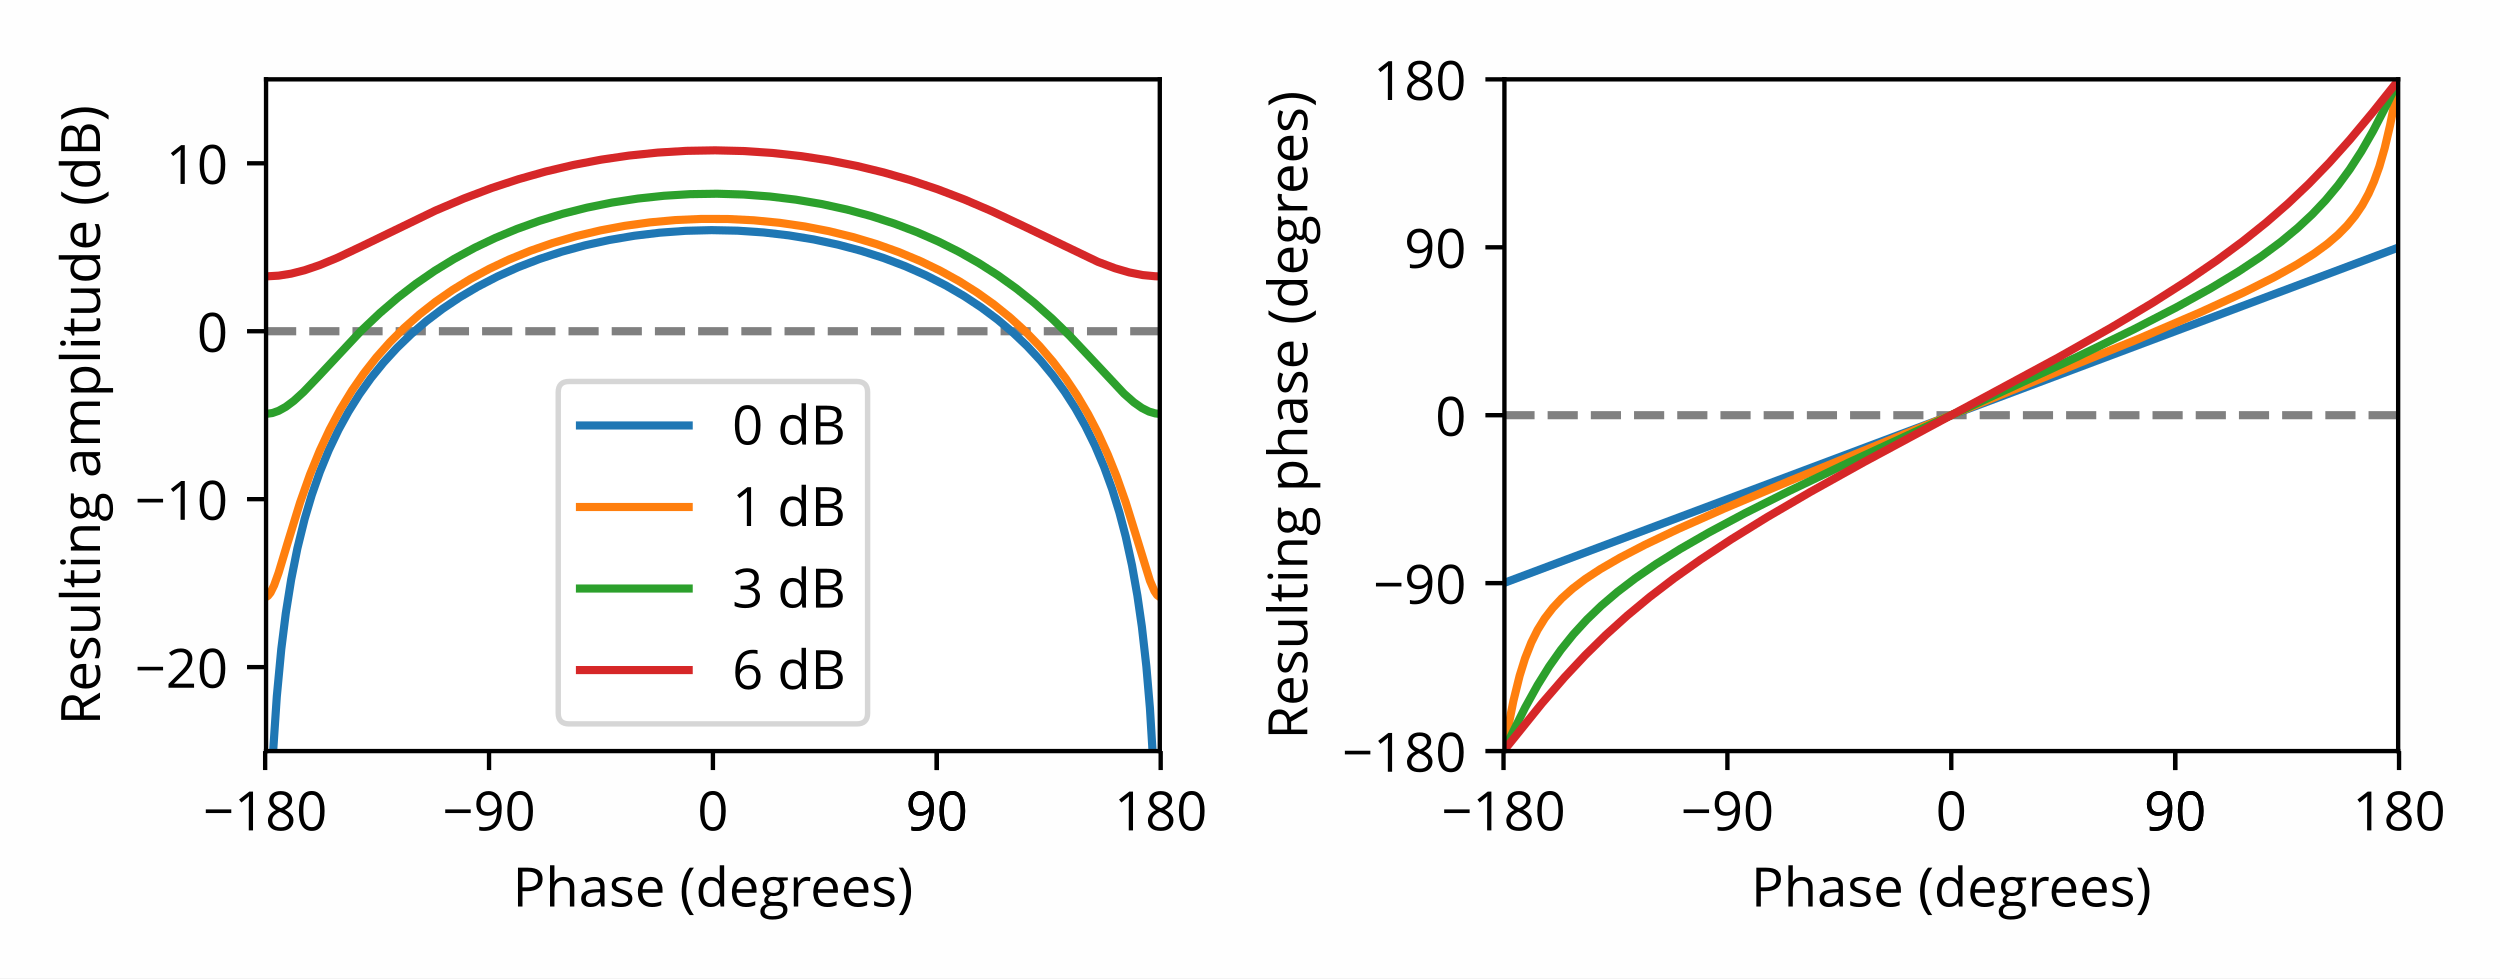
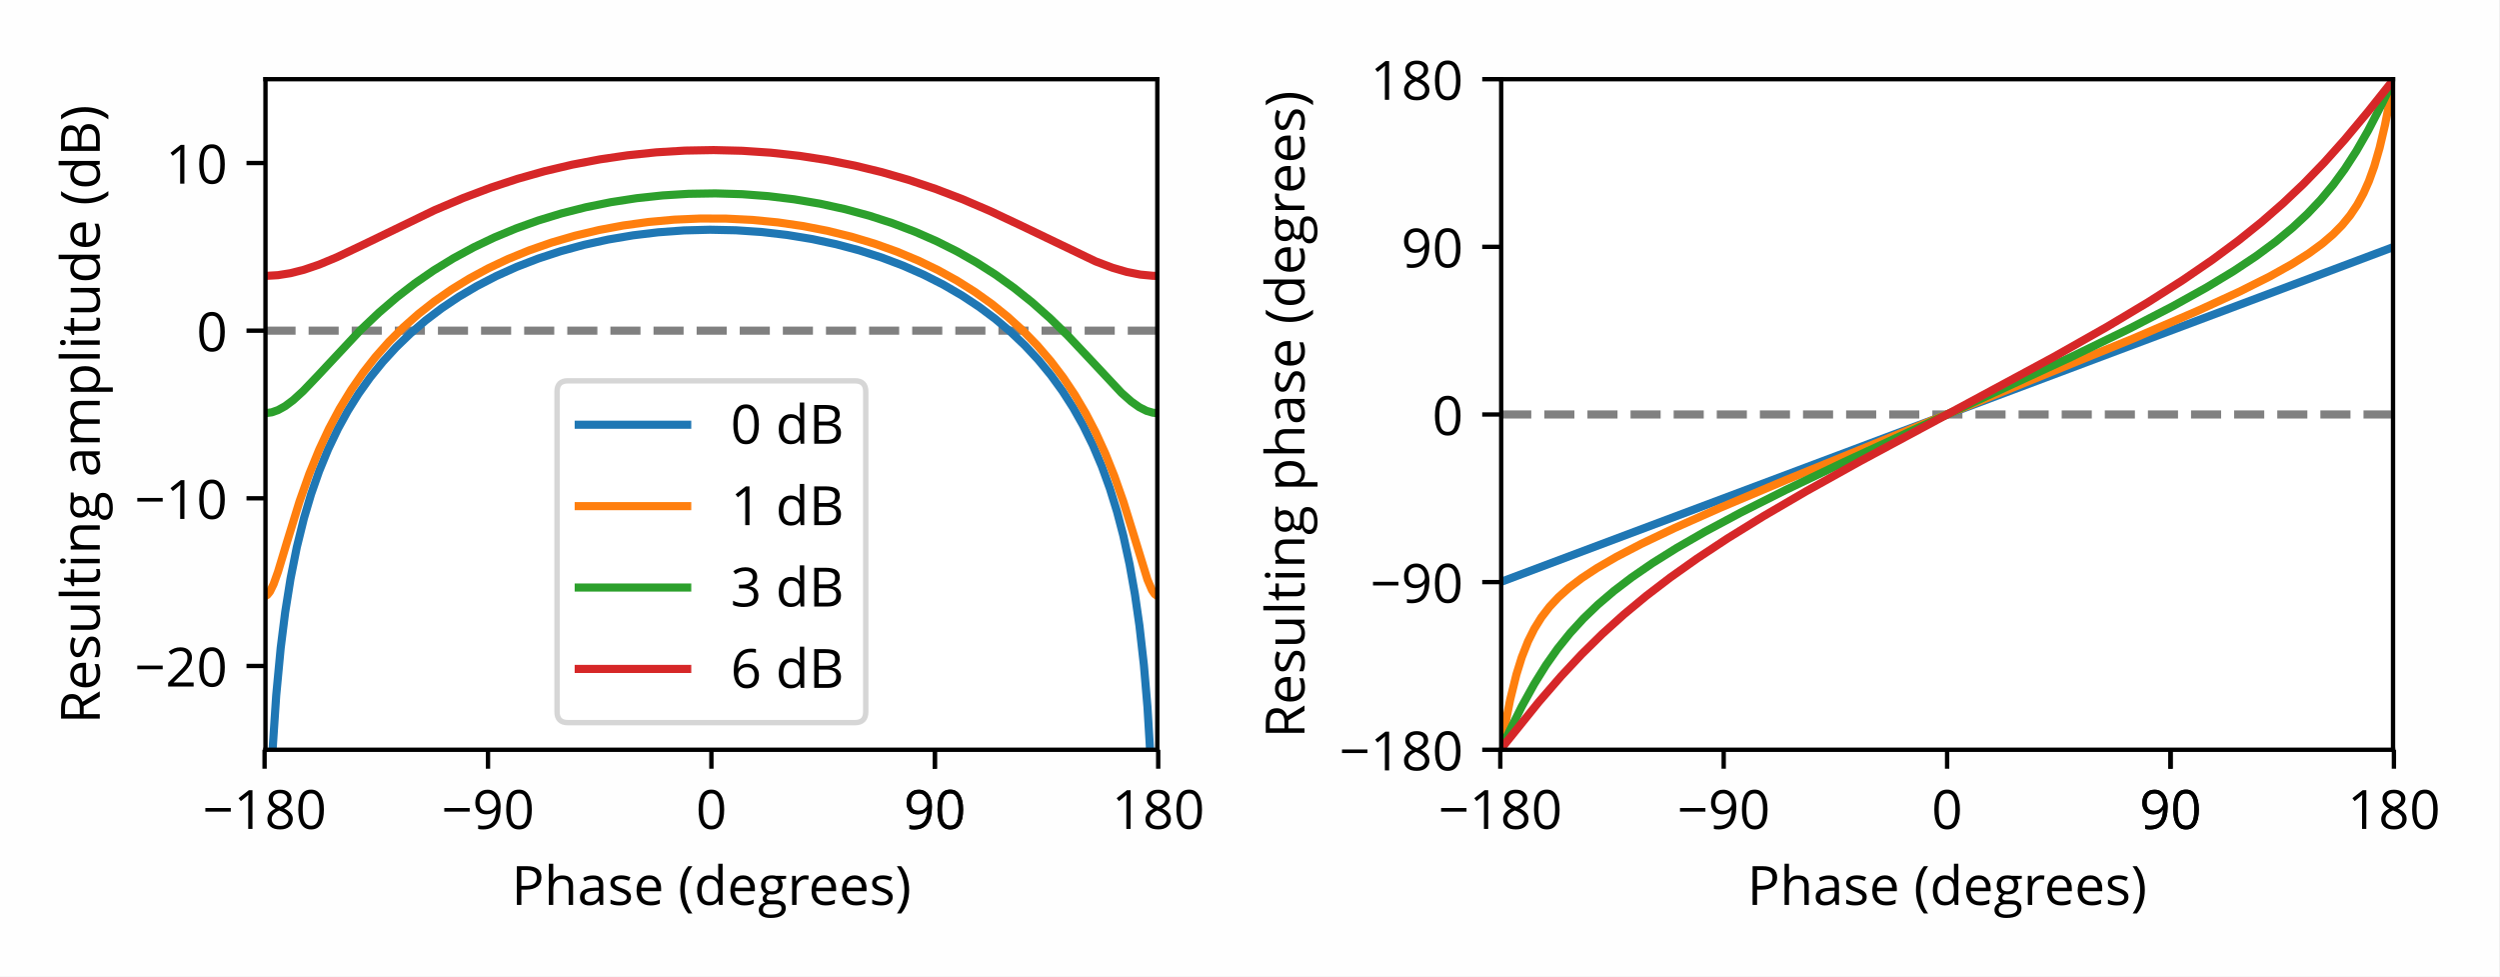
- <svg xmlns="http://www.w3.org/2000/svg" xmlns:xlink="http://www.w3.org/1999/xlink" height="180pt" version="1.1" viewBox="0 0 460 180" width="460pt">
+ <svg xmlns="http://www.w3.org/2000/svg" xmlns:xlink="http://www.w3.org/1999/xlink" height="180pt" version="1.1" viewBox="0 0 460.8 180" width="460.8pt">
  <defs>
    <style type="text/css">
*{stroke-linecap:butt;stroke-linejoin:round;}
  </style>
  </defs>
  <g id="figure_1">
    <g id="patch_1">
      <path d="M 0 180  L 460.8 180  L 460.8 0  L 0 0  z " style="fill:#fefefe;" />
    </g>
    <g id="axes_1">
      <g id="patch_2">
        <path d="M 48.953 138.197  L 213.401 138.197  L 213.401 14.599  L 48.953 14.599  z " style="fill:#ffffff;" />
      </g>
      <g id="line2d_1">
-         <path clip-path="url(#p3779d4f856)" d="M 48.953 60.948  L 213.401 60.948  " style="fill:none;stroke:#808080;stroke-dasharray:5.55,2.4;stroke-dashoffset:0;stroke-width:1.5;" />
+         <path clip-path="url(#p108be57c92)" d="M 48.953 60.948  L 213.401 60.948  " style="fill:none;stroke:#808080;stroke-dasharray:5.55,2.4;stroke-dashoffset:0;stroke-width:1.5;" />
      </g>
      <g id="matplotlib.axis_1">
        <g id="xtick_1">
          <g id="line2d_2">
            <defs>
              <path d="M 0 0  L 0 3.5  " id="md2b323b55f" style="stroke:#000000;stroke-width:0.8;" />
            </defs>
            <g>
              <use style="stroke:#000000;stroke-width:0.8;" x="48.788" xlink:href="#md2b323b55f" y="138.197" />
            </g>
          </g>
          <g id="text_1">
            <text style="font-family:Open Sans;font-size:10px;font-style:normal;font-weight:normal;text-anchor:middle;" transform="rotate(-0, 48.78818, 152.7953)" x="48.788" y="152.795">−180</text>
          </g>
        </g>
        <g id="xtick_2">
          <g id="line2d_3">
            <g>
              <use style="stroke:#000000;stroke-width:0.8;" x="89.983" xlink:href="#md2b323b55f" y="138.197" />
            </g>
          </g>
          <g id="text_2">
            <text style="font-family:Open Sans;font-size:10px;font-style:normal;font-weight:normal;text-anchor:middle;" transform="rotate(-0, 89.98255, 152.7953)" x="89.983" y="152.795">−90</text>
          </g>
        </g>
        <g id="xtick_3">
          <g id="line2d_4">
            <g>
              <use style="stroke:#000000;stroke-width:0.8;" x="131.177" xlink:href="#md2b323b55f" y="138.197" />
            </g>
          </g>
          <g id="text_3">
            <text style="font-family:Open Sans;font-size:10px;font-style:normal;font-weight:normal;text-anchor:middle;" transform="rotate(-0, 131.1769, 152.7953)" x="131.177" y="152.795">0</text>
          </g>
        </g>
        <g id="xtick_4">
          <g id="line2d_5">
            <g>
              <use style="stroke:#000000;stroke-width:0.8;" x="172.371" xlink:href="#md2b323b55f" y="138.197" />
            </g>
          </g>
          <g id="text_4">
            <text style="font-family:Open Sans;font-size:10px;font-style:normal;font-weight:normal;text-anchor:middle;" transform="rotate(-0, 172.3713, 152.7953)" x="172.371" y="152.795">90</text>
          </g>
        </g>
        <g id="xtick_5">
          <g id="line2d_6">
            <g>
              <use style="stroke:#000000;stroke-width:0.8;" x="172.371" xlink:href="#md2b323b55f" y="138.197" />
            </g>
          </g>
          <g id="text_5">
            <text style="font-family:Open Sans;font-size:10px;font-style:normal;font-weight:normal;text-anchor:middle;" transform="rotate(-0, 172.3713, 152.7953)" x="172.371" y="152.795">90</text>
          </g>
        </g>
        <g id="xtick_6">
          <g id="line2d_7">
            <g>
              <use style="stroke:#000000;stroke-width:0.8;" x="213.566" xlink:href="#md2b323b55f" y="138.197" />
            </g>
          </g>
          <g id="text_6">
            <text style="font-family:Open Sans;font-size:10px;font-style:normal;font-weight:normal;text-anchor:middle;" transform="rotate(-0, 213.5656, 152.7953)" x="213.566" y="152.795">180</text>
          </g>
        </g>
        <g id="text_7">
          <text style="font-family:Open Sans;font-size:10px;font-style:normal;font-weight:normal;text-anchor:middle;" transform="rotate(-0, 131.1769, 166.7969)" x="131.177" y="166.797">Phase (degrees)</text>
        </g>
      </g>
      <g id="matplotlib.axis_2">
        <g id="ytick_1">
          <g id="line2d_8">
            <defs>
              <path d="M 0 0  L -3.5 0  " id="m51ee4c0240" style="stroke:#000000;stroke-width:0.8;" />
            </defs>
            <g>
              <use style="stroke:#000000;stroke-width:0.8;" x="48.953" xlink:href="#m51ee4c0240" y="122.747" />
            </g>
          </g>
          <g id="text_8">
            <text style="font-family:Open Sans;font-size:10px;font-style:normal;font-weight:normal;text-anchor:end;" transform="rotate(-0, 41.95312, 126.5464)" x="41.953" y="126.546">−20</text>
          </g>
        </g>
        <g id="ytick_2">
          <g id="line2d_9">
            <g>
              <use style="stroke:#000000;stroke-width:0.8;" x="48.953" xlink:href="#m51ee4c0240" y="91.848" />
            </g>
          </g>
          <g id="text_9">
            <text style="font-family:Open Sans;font-size:10px;font-style:normal;font-weight:normal;text-anchor:end;" transform="rotate(-0, 41.95312, 95.64697)" x="41.953" y="95.647">−10</text>
          </g>
        </g>
        <g id="ytick_3">
          <g id="line2d_10">
            <g>
              <use style="stroke:#000000;stroke-width:0.8;" x="48.953" xlink:href="#m51ee4c0240" y="60.948" />
            </g>
          </g>
          <g id="text_10">
            <text style="font-family:Open Sans;font-size:10px;font-style:normal;font-weight:normal;text-anchor:end;" transform="rotate(-0, 41.95312, 64.74756)" x="41.953" y="64.748">0</text>
          </g>
        </g>
        <g id="ytick_4">
          <g id="line2d_11">
            <g>
              <use style="stroke:#000000;stroke-width:0.8;" x="48.953" xlink:href="#m51ee4c0240" y="30.049" />
            </g>
          </g>
          <g id="text_11">
            <text style="font-family:Open Sans;font-size:10px;font-style:normal;font-weight:normal;text-anchor:end;" transform="rotate(-0, 41.95312, 33.84815)" x="41.953" y="33.848">10</text>
          </g>
        </g>
        <g id="text_12">
          <text style="font-family:Open Sans;font-size:10px;font-style:normal;font-weight:normal;text-anchor:middle;" transform="rotate(-90, 18.39844, 76.39805)" x="18.398" y="76.398">Resulting amplitude (dB)</text>
        </g>
      </g>
      <g id="line2d_12">
-         <path clip-path="url(#p3779d4f856)" d="M 49.095 181  L 49.283 167.506  L 49.778 148.904  L 50.273 138.024  L 50.932 128.158  L 51.757 119.431  L 52.582 112.862  L 53.572 106.654  L 54.726 100.871  L 56.046 95.514  L 57.365 91.064  L 58.85 86.825  L 60.499 82.809  L 62.313 79.018  L 64.128 75.725  L 66.107 72.574  L 68.251 69.57  L 70.561 66.718  L 73.035 64.017  L 75.674 61.467  L 78.478 59.067  L 81.447 56.817  L 84.581 54.717  L 87.88 52.767  L 91.508 50.888  L 95.302 49.184  L 99.261 47.655  L 103.384 46.304  L 107.673 45.135  L 112.126 44.156  L 116.744 43.374  L 121.363 42.818  L 126.146 42.469  L 130.929 42.345  L 135.713 42.446  L 140.496 42.771  L 145.115 43.304  L 149.733 44.061  L 154.186 45.015  L 158.475 46.157  L 162.598 47.48  L 166.557 48.979  L 170.351 50.652  L 173.979 52.495  L 177.443 54.511  L 180.577 56.584  L 183.546 58.803  L 186.35 61.169  L 188.989 63.68  L 191.463 66.338  L 193.773 69.14  L 195.917 72.086  L 197.896 75.171  L 199.71 78.386  L 201.525 82.076  L 203.174 85.97  L 204.659 90.061  L 205.978 94.329  L 207.133 98.733  L 208.287 104.02  L 209.277 109.578  L 210.102 115.299  L 210.927 122.59  L 211.586 130.306  L 212.246 141.184  L 212.741 153.797  L 213.071 167.506  L 213.259 181  L 213.259 181  " style="fill:none;stroke:#1f77b4;stroke-linecap:square;stroke-width:1.5;" />
+         <path clip-path="url(#p108be57c92)" d="M 49.095 181  L 49.283 167.506  L 49.778 148.904  L 50.273 138.024  L 50.932 128.158  L 51.757 119.431  L 52.582 112.862  L 53.572 106.654  L 54.726 100.871  L 56.046 95.514  L 57.365 91.064  L 58.85 86.825  L 60.499 82.809  L 62.313 79.018  L 64.128 75.725  L 66.107 72.574  L 68.251 69.57  L 70.561 66.718  L 73.035 64.017  L 75.674 61.467  L 78.478 59.067  L 81.447 56.817  L 84.581 54.717  L 87.88 52.767  L 91.508 50.888  L 95.302 49.184  L 99.261 47.655  L 103.384 46.304  L 107.673 45.135  L 112.126 44.156  L 116.744 43.374  L 121.363 42.818  L 126.146 42.469  L 130.929 42.345  L 135.713 42.446  L 140.496 42.771  L 145.115 43.304  L 149.733 44.061  L 154.186 45.015  L 158.475 46.157  L 162.598 47.48  L 166.557 48.979  L 170.351 50.652  L 173.979 52.495  L 177.443 54.511  L 180.577 56.584  L 183.546 58.803  L 186.35 61.169  L 188.989 63.68  L 191.463 66.338  L 193.773 69.14  L 195.917 72.086  L 197.896 75.171  L 199.71 78.386  L 201.525 82.076  L 203.174 85.97  L 204.659 90.061  L 205.978 94.329  L 207.133 98.733  L 208.287 104.02  L 209.277 109.578  L 210.102 115.299  L 210.927 122.59  L 211.586 130.306  L 212.246 141.184  L 212.741 153.797  L 213.071 167.506  L 213.259 181  L 213.259 181  " style="fill:none;stroke:#1f77b4;stroke-linecap:square;stroke-width:1.5;" />
      </g>
      <g id="line2d_13">
-         <path clip-path="url(#p3779d4f856)" d="M 48.953 109.844  L 49.283 109.657  L 49.778 109.044  L 50.438 107.693  L 51.262 105.394  L 52.912 99.927  L 55.221 92.445  L 57.035 87.329  L 58.85 82.886  L 60.664 79.011  L 62.643 75.313  L 64.788 71.808  L 66.932 68.723  L 69.241 65.782  L 71.715 62.991  L 74.354 60.353  L 77.158 57.869  L 80.127 55.537  L 83.261 53.359  L 86.56 51.335  L 90.024 49.466  L 93.653 47.753  L 97.611 46.136  L 101.735 44.701  L 106.023 43.452  L 110.477 42.394  L 114.93 41.561  L 119.548 40.921  L 124.332 40.488  L 129.115 40.28  L 133.898 40.296  L 138.682 40.534  L 143.465 40.999  L 148.084 41.671  L 152.537 42.536  L 156.99 43.629  L 161.279 44.915  L 165.402 46.389  L 169.361 48.047  L 172.99 49.803  L 176.454 51.72  L 179.752 53.796  L 182.886 56.031  L 185.855 58.427  L 188.659 60.983  L 191.298 63.703  L 193.773 66.586  L 196.082 69.632  L 198.226 72.837  L 200.205 76.192  L 202.02 79.678  L 203.834 83.648  L 205.483 87.765  L 207.133 92.445  L 209.112 98.809  L 211.586 106.838  L 212.411 108.758  L 212.906 109.495  L 213.401 109.844  L 213.401 109.844  " style="fill:none;stroke:#ff7f0e;stroke-linecap:square;stroke-width:1.5;" />
+         <path clip-path="url(#p108be57c92)" d="M 48.953 109.844  L 49.283 109.657  L 49.778 109.044  L 50.438 107.693  L 51.262 105.394  L 52.912 99.927  L 55.221 92.445  L 57.035 87.329  L 58.85 82.886  L 60.664 79.011  L 62.643 75.313  L 64.788 71.808  L 66.932 68.723  L 69.241 65.782  L 71.715 62.991  L 74.354 60.353  L 77.158 57.869  L 80.127 55.537  L 83.261 53.359  L 86.56 51.335  L 90.024 49.466  L 93.653 47.753  L 97.611 46.136  L 101.735 44.701  L 106.023 43.452  L 110.477 42.394  L 114.93 41.561  L 119.548 40.921  L 124.332 40.488  L 129.115 40.28  L 133.898 40.296  L 138.682 40.534  L 143.465 40.999  L 148.084 41.671  L 152.537 42.536  L 156.99 43.629  L 161.279 44.915  L 165.402 46.389  L 169.361 48.047  L 172.99 49.803  L 176.454 51.72  L 179.752 53.796  L 182.886 56.031  L 185.855 58.427  L 188.659 60.983  L 191.298 63.703  L 193.773 66.586  L 196.082 69.632  L 198.226 72.837  L 200.205 76.192  L 202.02 79.678  L 203.834 83.648  L 205.483 87.765  L 207.133 92.445  L 209.112 98.809  L 211.586 106.838  L 212.411 108.758  L 212.906 109.495  L 213.401 109.844  L 213.401 109.844  " style="fill:none;stroke:#ff7f0e;stroke-linecap:square;stroke-width:1.5;" />
      </g>
      <g id="line2d_14">
-         <path clip-path="url(#p3779d4f856)" d="M 48.953 76.159  L 50.108 75.998  L 51.262 75.593  L 52.582 74.862  L 54.066 73.753  L 55.881 72.095  L 58.52 69.337  L 66.437 60.878  L 69.901 57.594  L 73.2 54.771  L 76.499 52.231  L 79.962 49.843  L 83.591 47.619  L 87.385 45.566  L 91.178 43.761  L 95.137 42.117  L 99.261 40.638  L 103.549 39.333  L 108.003 38.207  L 112.621 37.27  L 117.404 36.532  L 122.188 36.02  L 126.971 35.725  L 131.919 35.646  L 136.867 35.794  L 141.651 36.155  L 146.434 36.736  L 151.217 37.546  L 155.836 38.557  L 160.289 39.759  L 164.578 41.145  L 168.701 42.707  L 172.66 44.44  L 176.454 46.338  L 180.082 48.397  L 183.546 50.609  L 187.01 53.089  L 190.309 55.726  L 193.608 58.652  L 196.906 61.875  L 200.7 65.898  L 206.803 72.416  L 208.617 74.022  L 210.102 75.069  L 211.421 75.732  L 212.576 76.069  L 213.401 76.159  L 213.401 76.159  " style="fill:none;stroke:#2ca02c;stroke-linecap:square;stroke-width:1.5;" />
+         <path clip-path="url(#p108be57c92)" d="M 48.953 76.159  L 50.108 75.998  L 51.262 75.593  L 52.582 74.862  L 54.066 73.753  L 55.881 72.095  L 58.52 69.337  L 66.437 60.878  L 69.901 57.594  L 73.2 54.771  L 76.499 52.231  L 79.962 49.843  L 83.591 47.619  L 87.385 45.566  L 91.178 43.761  L 95.137 42.117  L 99.261 40.638  L 103.549 39.333  L 108.003 38.207  L 112.621 37.27  L 117.404 36.532  L 122.188 36.02  L 126.971 35.725  L 131.919 35.646  L 136.867 35.794  L 141.651 36.155  L 146.434 36.736  L 151.217 37.546  L 155.836 38.557  L 160.289 39.759  L 164.578 41.145  L 168.701 42.707  L 172.66 44.44  L 176.454 46.338  L 180.082 48.397  L 183.546 50.609  L 187.01 53.089  L 190.309 55.726  L 193.608 58.652  L 196.906 61.875  L 200.7 65.898  L 206.803 72.416  L 208.617 74.022  L 210.102 75.069  L 211.421 75.732  L 212.576 76.069  L 213.401 76.159  L 213.401 76.159  " style="fill:none;stroke:#2ca02c;stroke-linecap:square;stroke-width:1.5;" />
      </g>
      <g id="line2d_15">
-         <path clip-path="url(#p3779d4f856)" d="M 48.953 50.856  L 51.262 50.719  L 53.572 50.351  L 56.046 49.723  L 58.85 48.769  L 62.149 47.397  L 66.767 45.209  L 80.127 38.744  L 85.405 36.505  L 90.519 34.58  L 95.467 32.953  L 100.415 31.556  L 105.528 30.349  L 110.642 29.373  L 115.755 28.622  L 121.033 28.076  L 126.311 27.757  L 131.589 27.662  L 136.867 27.792  L 142.146 28.146  L 147.424 28.728  L 152.537 29.515  L 157.65 30.528  L 162.598 31.73  L 167.547 33.156  L 172.495 34.814  L 177.443 36.704  L 182.556 38.892  L 188.329 41.608  L 202.02 48.179  L 205.154 49.358  L 207.793 50.127  L 210.267 50.613  L 212.576 50.835  L 213.401 50.856  L 213.401 50.856  " style="fill:none;stroke:#d62728;stroke-linecap:square;stroke-width:1.5;" />
+         <path clip-path="url(#p108be57c92)" d="M 48.953 50.856  L 51.262 50.719  L 53.572 50.351  L 56.046 49.723  L 58.85 48.769  L 62.149 47.397  L 66.767 45.209  L 80.127 38.744  L 85.405 36.505  L 90.519 34.58  L 95.467 32.953  L 100.415 31.556  L 105.528 30.349  L 110.642 29.373  L 115.755 28.622  L 121.033 28.076  L 126.311 27.757  L 131.589 27.662  L 136.867 27.792  L 142.146 28.146  L 147.424 28.728  L 152.537 29.515  L 157.65 30.528  L 162.598 31.73  L 167.547 33.156  L 172.495 34.814  L 177.443 36.704  L 182.556 38.892  L 188.329 41.608  L 202.02 48.179  L 205.154 49.358  L 207.793 50.127  L 210.267 50.613  L 212.576 50.835  L 213.401 50.856  L 213.401 50.856  " style="fill:none;stroke:#d62728;stroke-linecap:square;stroke-width:1.5;" />
      </g>
      <g id="patch_3">
        <path d="M 48.953 138.197  L 48.953 14.599  " style="fill:none;stroke:#000000;stroke-linecap:square;stroke-linejoin:miter;stroke-width:0.8;" />
      </g>
      <g id="patch_4">
        <path d="M 213.401 138.197  L 213.401 14.599  " style="fill:none;stroke:#000000;stroke-linecap:square;stroke-linejoin:miter;stroke-width:0.8;" />
      </g>
      <g id="patch_5">
        <path d="M 48.953 138.197  L 213.401 138.197  " style="fill:none;stroke:#000000;stroke-linecap:square;stroke-linejoin:miter;stroke-width:0.8;" />
      </g>
      <g id="patch_6">
        <path d="M 48.953 14.599  L 213.401 14.599  " style="fill:none;stroke:#000000;stroke-linecap:square;stroke-linejoin:miter;stroke-width:0.8;" />
      </g>
      <g id="legend_1">
        <g id="patch_7">
          <path d="M 104.715 133.197  L 157.639 133.197  Q 159.639 133.197 159.639 131.197  L 159.639 72.191  Q 159.639 70.191 157.639 70.191  L 104.715 70.191  Q 102.715 70.191 102.715 72.191  L 102.715 131.197  Q 102.715 133.197 104.715 133.197  z " style="fill:#ffffff;opacity:0.8;stroke:#cccccc;stroke-linejoin:miter;" />
        </g>
        <g id="line2d_16">
          <path d="M 106.715 78.289  L 126.715 78.289  " style="fill:none;stroke:#1f77b4;stroke-linecap:square;stroke-width:1.5;" />
        </g>
        <g id="line2d_17" />
        <g id="text_13">
          <text style="font-family:Open Sans;font-size:10px;font-style:normal;font-weight:normal;text-anchor:start;" transform="rotate(-0, 134.7152, 81.78906)" x="134.715" y="81.789">0 dB</text>
        </g>
        <g id="line2d_18">
          <path d="M 106.715 93.291  L 126.715 93.291  " style="fill:none;stroke:#ff7f0e;stroke-linecap:square;stroke-width:1.5;" />
        </g>
        <g id="line2d_19" />
        <g id="text_14">
          <text style="font-family:Open Sans;font-size:10px;font-style:normal;font-weight:normal;text-anchor:start;" transform="rotate(-0, 134.7152, 96.79063)" x="134.715" y="96.791">1 dB</text>
        </g>
        <g id="line2d_20">
          <path d="M 106.715 108.292  L 126.715 108.292  " style="fill:none;stroke:#2ca02c;stroke-linecap:square;stroke-width:1.5;" />
        </g>
        <g id="line2d_21" />
        <g id="text_15">
          <text style="font-family:Open Sans;font-size:10px;font-style:normal;font-weight:normal;text-anchor:start;" transform="rotate(-0, 134.7152, 111.7922)" x="134.715" y="111.792">3 dB</text>
        </g>
        <g id="line2d_22">
          <path d="M 106.715 123.294  L 126.715 123.294  " style="fill:none;stroke:#d62728;stroke-linecap:square;stroke-width:1.5;" />
        </g>
        <g id="line2d_23" />
        <g id="text_16">
          <text style="font-family:Open Sans;font-size:10px;font-style:normal;font-weight:normal;text-anchor:start;" transform="rotate(-0, 134.7152, 126.7938)" x="134.715" y="126.794">6 dB</text>
        </g>
      </g>
    </g>
    <g id="axes_2">
      <g id="patch_8">
        <path d="M 276.812 138.197  L 441.259 138.197  L 441.259 14.599  L 276.812 14.599  z " style="fill:#ffffff;" />
      </g>
      <g id="line2d_24">
        <path clip-path="url(#pc637c883d8)" d="M 276.812 76.398  L 441.259 76.398  " style="fill:none;stroke:#808080;stroke-dasharray:5.55,2.4;stroke-dashoffset:0;stroke-width:1.5;" />
      </g>
      <g id="matplotlib.axis_3">
        <g id="xtick_7">
          <g id="line2d_25">
            <g>
              <use style="stroke:#000000;stroke-width:0.8;" x="276.647" xlink:href="#md2b323b55f" y="138.197" />
            </g>
          </g>
          <g id="text_17">
            <text style="font-family:Open Sans;font-size:10px;font-style:normal;font-weight:normal;text-anchor:middle;" transform="rotate(-0, 276.6468, 152.7953)" x="276.647" y="152.795">−180</text>
          </g>
        </g>
        <g id="xtick_8">
          <g id="line2d_26">
            <g>
              <use style="stroke:#000000;stroke-width:0.8;" x="317.841" xlink:href="#md2b323b55f" y="138.197" />
            </g>
          </g>
          <g id="text_18">
            <text style="font-family:Open Sans;font-size:10px;font-style:normal;font-weight:normal;text-anchor:middle;" transform="rotate(-0, 317.8411, 152.7953)" x="317.841" y="152.795">−90</text>
          </g>
        </g>
        <g id="xtick_9">
          <g id="line2d_27">
            <g>
              <use style="stroke:#000000;stroke-width:0.8;" x="359.036" xlink:href="#md2b323b55f" y="138.197" />
            </g>
          </g>
          <g id="text_19">
            <text style="font-family:Open Sans;font-size:10px;font-style:normal;font-weight:normal;text-anchor:middle;" transform="rotate(-0, 359.0355, 152.7953)" x="359.036" y="152.795">0</text>
          </g>
        </g>
        <g id="xtick_10">
          <g id="line2d_28">
            <g>
              <use style="stroke:#000000;stroke-width:0.8;" x="400.23" xlink:href="#md2b323b55f" y="138.197" />
            </g>
          </g>
          <g id="text_20">
            <text style="font-family:Open Sans;font-size:10px;font-style:normal;font-weight:normal;text-anchor:middle;" transform="rotate(-0, 400.2299, 152.7953)" x="400.23" y="152.795">90</text>
          </g>
        </g>
        <g id="xtick_11">
          <g id="line2d_29">
            <g>
              <use style="stroke:#000000;stroke-width:0.8;" x="400.23" xlink:href="#md2b323b55f" y="138.197" />
            </g>
          </g>
          <g id="text_21">
            <text style="font-family:Open Sans;font-size:10px;font-style:normal;font-weight:normal;text-anchor:middle;" transform="rotate(-0, 400.2299, 152.7953)" x="400.23" y="152.795">90</text>
          </g>
        </g>
        <g id="xtick_12">
          <g id="line2d_30">
            <g>
              <use style="stroke:#000000;stroke-width:0.8;" x="441.424" xlink:href="#md2b323b55f" y="138.197" />
            </g>
          </g>
          <g id="text_22">
            <text style="font-family:Open Sans;font-size:10px;font-style:normal;font-weight:normal;text-anchor:middle;" transform="rotate(-0, 441.4242, 152.7953)" x="441.424" y="152.795">180</text>
          </g>
        </g>
        <g id="text_23">
          <text style="font-family:Open Sans;font-size:10px;font-style:normal;font-weight:normal;text-anchor:middle;" transform="rotate(-0, 359.0355, 166.7969)" x="359.036" y="166.797">Phase (degrees)</text>
        </g>
      </g>
      <g id="matplotlib.axis_4">
        <g id="ytick_5">
          <g id="line2d_31">
            <g>
              <use style="stroke:#000000;stroke-width:0.8;" x="276.812" xlink:href="#m51ee4c0240" y="138.197" />
            </g>
          </g>
          <g id="text_24">
            <text style="font-family:Open Sans;font-size:10px;font-style:normal;font-weight:normal;text-anchor:end;" transform="rotate(-0, 269.8117, 141.9961)" x="269.812" y="141.996">−180</text>
          </g>
        </g>
        <g id="ytick_6">
          <g id="line2d_32">
            <g>
              <use style="stroke:#000000;stroke-width:0.8;" x="276.812" xlink:href="#m51ee4c0240" y="107.297" />
            </g>
          </g>
          <g id="text_25">
            <text style="font-family:Open Sans;font-size:10px;font-style:normal;font-weight:normal;text-anchor:end;" transform="rotate(-0, 269.8117, 111.0967)" x="269.812" y="111.097">−90</text>
          </g>
        </g>
        <g id="ytick_7">
          <g id="line2d_33">
            <g>
              <use style="stroke:#000000;stroke-width:0.8;" x="276.812" xlink:href="#m51ee4c0240" y="76.398" />
            </g>
          </g>
          <g id="text_26">
            <text style="font-family:Open Sans;font-size:10px;font-style:normal;font-weight:normal;text-anchor:end;" transform="rotate(-0, 269.8117, 80.19727)" x="269.812" y="80.197">0</text>
          </g>
        </g>
        <g id="ytick_8">
          <g id="line2d_34">
            <g>
              <use style="stroke:#000000;stroke-width:0.8;" x="276.812" xlink:href="#m51ee4c0240" y="45.499" />
            </g>
          </g>
          <g id="text_27">
            <text style="font-family:Open Sans;font-size:10px;font-style:normal;font-weight:normal;text-anchor:end;" transform="rotate(-0, 269.8117, 49.29785)" x="269.812" y="49.298">90</text>
          </g>
        </g>
        <g id="ytick_9">
          <g id="line2d_35">
            <g>
              <use style="stroke:#000000;stroke-width:0.8;" x="276.812" xlink:href="#m51ee4c0240" y="14.599" />
            </g>
          </g>
          <g id="text_28">
            <text style="font-family:Open Sans;font-size:10px;font-style:normal;font-weight:normal;text-anchor:end;" transform="rotate(-0, 269.8117, 18.39844)" x="269.812" y="18.398">180</text>
          </g>
        </g>
        <g id="text_29">
          <text style="font-family:Open Sans;font-size:10px;font-style:normal;font-weight:normal;text-anchor:middle;" transform="rotate(-90, 240.5398, 76.39805)" x="240.54" y="76.398">Resulting phase (degrees)</text>
        </g>
      </g>
      <g id="line2d_36">
        <path clip-path="url(#pc637c883d8)" d="M 276.812 107.236  L 441.259 45.56  L 441.259 45.56  " style="fill:none;stroke:#1f77b4;stroke-linecap:square;stroke-width:1.5;" />
      </g>
      <g id="line2d_37">
        <path clip-path="url(#pc637c883d8)" d="M 276.812 137.308  L 278.461 128.988  L 279.616 124.324  L 280.605 121.15  L 281.76 118.218  L 282.915 115.901  L 284.234 113.778  L 285.719 111.848  L 287.368 110.084  L 289.347 108.315  L 291.657 106.562  L 294.461 104.718  L 298.089 102.617  L 302.708 100.218  L 308.811 97.316  L 317.223 93.582  L 329.263 88.501  L 348.727 80.557  L 393.261 62.439  L 404.972 57.411  L 412.889 53.782  L 418.497 50.977  L 422.621 48.677  L 425.755 46.691  L 428.229 44.88  L 430.208 43.184  L 431.858 41.512  L 433.342 39.706  L 434.662 37.747  L 435.816 35.635  L 436.806 33.409  L 437.796 30.665  L 438.785 27.251  L 439.775 23.053  L 441.094 16.374  L 441.259 15.488  L 441.259 15.488  " style="fill:none;stroke:#ff7f0e;stroke-linecap:square;stroke-width:1.5;" />
      </g>
      <g id="line2d_38">
        <path clip-path="url(#pc637c883d8)" d="M 276.812 137.855  L 280.605 130.226  L 282.915 126.055  L 285.059 122.611  L 287.203 119.572  L 289.512 116.698  L 291.986 113.999  L 294.625 111.461  L 297.594 108.929  L 300.893 106.415  L 304.687 103.807  L 309.14 101.021  L 314.419 97.985  L 321.016 94.459  L 329.263 90.317  L 340.15 85.114  L 357.304 77.191  L 381.88 65.815  L 392.601 60.602  L 400.519 56.516  L 406.786 53.037  L 411.9 49.946  L 416.023 47.203  L 419.652 44.522  L 422.786 41.924  L 425.425 39.462  L 427.899 36.853  L 430.208 34.084  L 432.352 31.161  L 434.497 27.846  L 436.641 24.112  L 439.115 19.336  L 441.259 14.941  L 441.259 14.941  " style="fill:none;stroke:#2ca02c;stroke-linecap:square;stroke-width:1.5;" />
      </g>
      <g id="line2d_39">
        <path clip-path="url(#pc637c883d8)" d="M 276.812 137.988  L 283.739 129.393  L 287.863 124.629  L 291.657 120.576  L 295.45 116.847  L 299.409 113.276  L 303.532 109.857  L 307.986 106.45  L 312.934 102.944  L 318.542 99.243  L 325.14 95.164  L 333.057 90.544  L 342.954 85.038  L 358.128 76.882  L 378.746 65.765  L 388.478 60.261  L 396.065 55.726  L 402.498 51.625  L 407.941 47.897  L 412.724 44.36  L 417.013 40.922  L 420.971 37.474  L 424.765 33.88  L 428.559 29.969  L 432.352 25.733  L 436.641 20.597  L 441.259 14.808  L 441.259 14.808  " style="fill:none;stroke:#d62728;stroke-linecap:square;stroke-width:1.5;" />
      </g>
      <g id="patch_9">
        <path d="M 276.812 138.197  L 276.812 14.599  " style="fill:none;stroke:#000000;stroke-linecap:square;stroke-linejoin:miter;stroke-width:0.8;" />
      </g>
      <g id="patch_10">
        <path d="M 441.259 138.197  L 441.259 14.599  " style="fill:none;stroke:#000000;stroke-linecap:square;stroke-linejoin:miter;stroke-width:0.8;" />
      </g>
      <g id="patch_11">
        <path d="M 276.812 138.197  L 441.259 138.197  " style="fill:none;stroke:#000000;stroke-linecap:square;stroke-linejoin:miter;stroke-width:0.8;" />
      </g>
      <g id="patch_12">
        <path d="M 276.812 14.599  L 441.259 14.599  " style="fill:none;stroke:#000000;stroke-linecap:square;stroke-linejoin:miter;stroke-width:0.8;" />
      </g>
    </g>
  </g>
  <defs>
-     <clipPath id="p3779d4f856">
+     <clipPath id="p108be57c92">
      <rect height="123.598" width="164.448" x="48.953" y="14.599" />
    </clipPath>
    <clipPath id="pc637c883d8">
      <rect height="123.598" width="164.448" x="276.812" y="14.599" />
    </clipPath>
  </defs>
</svg>
